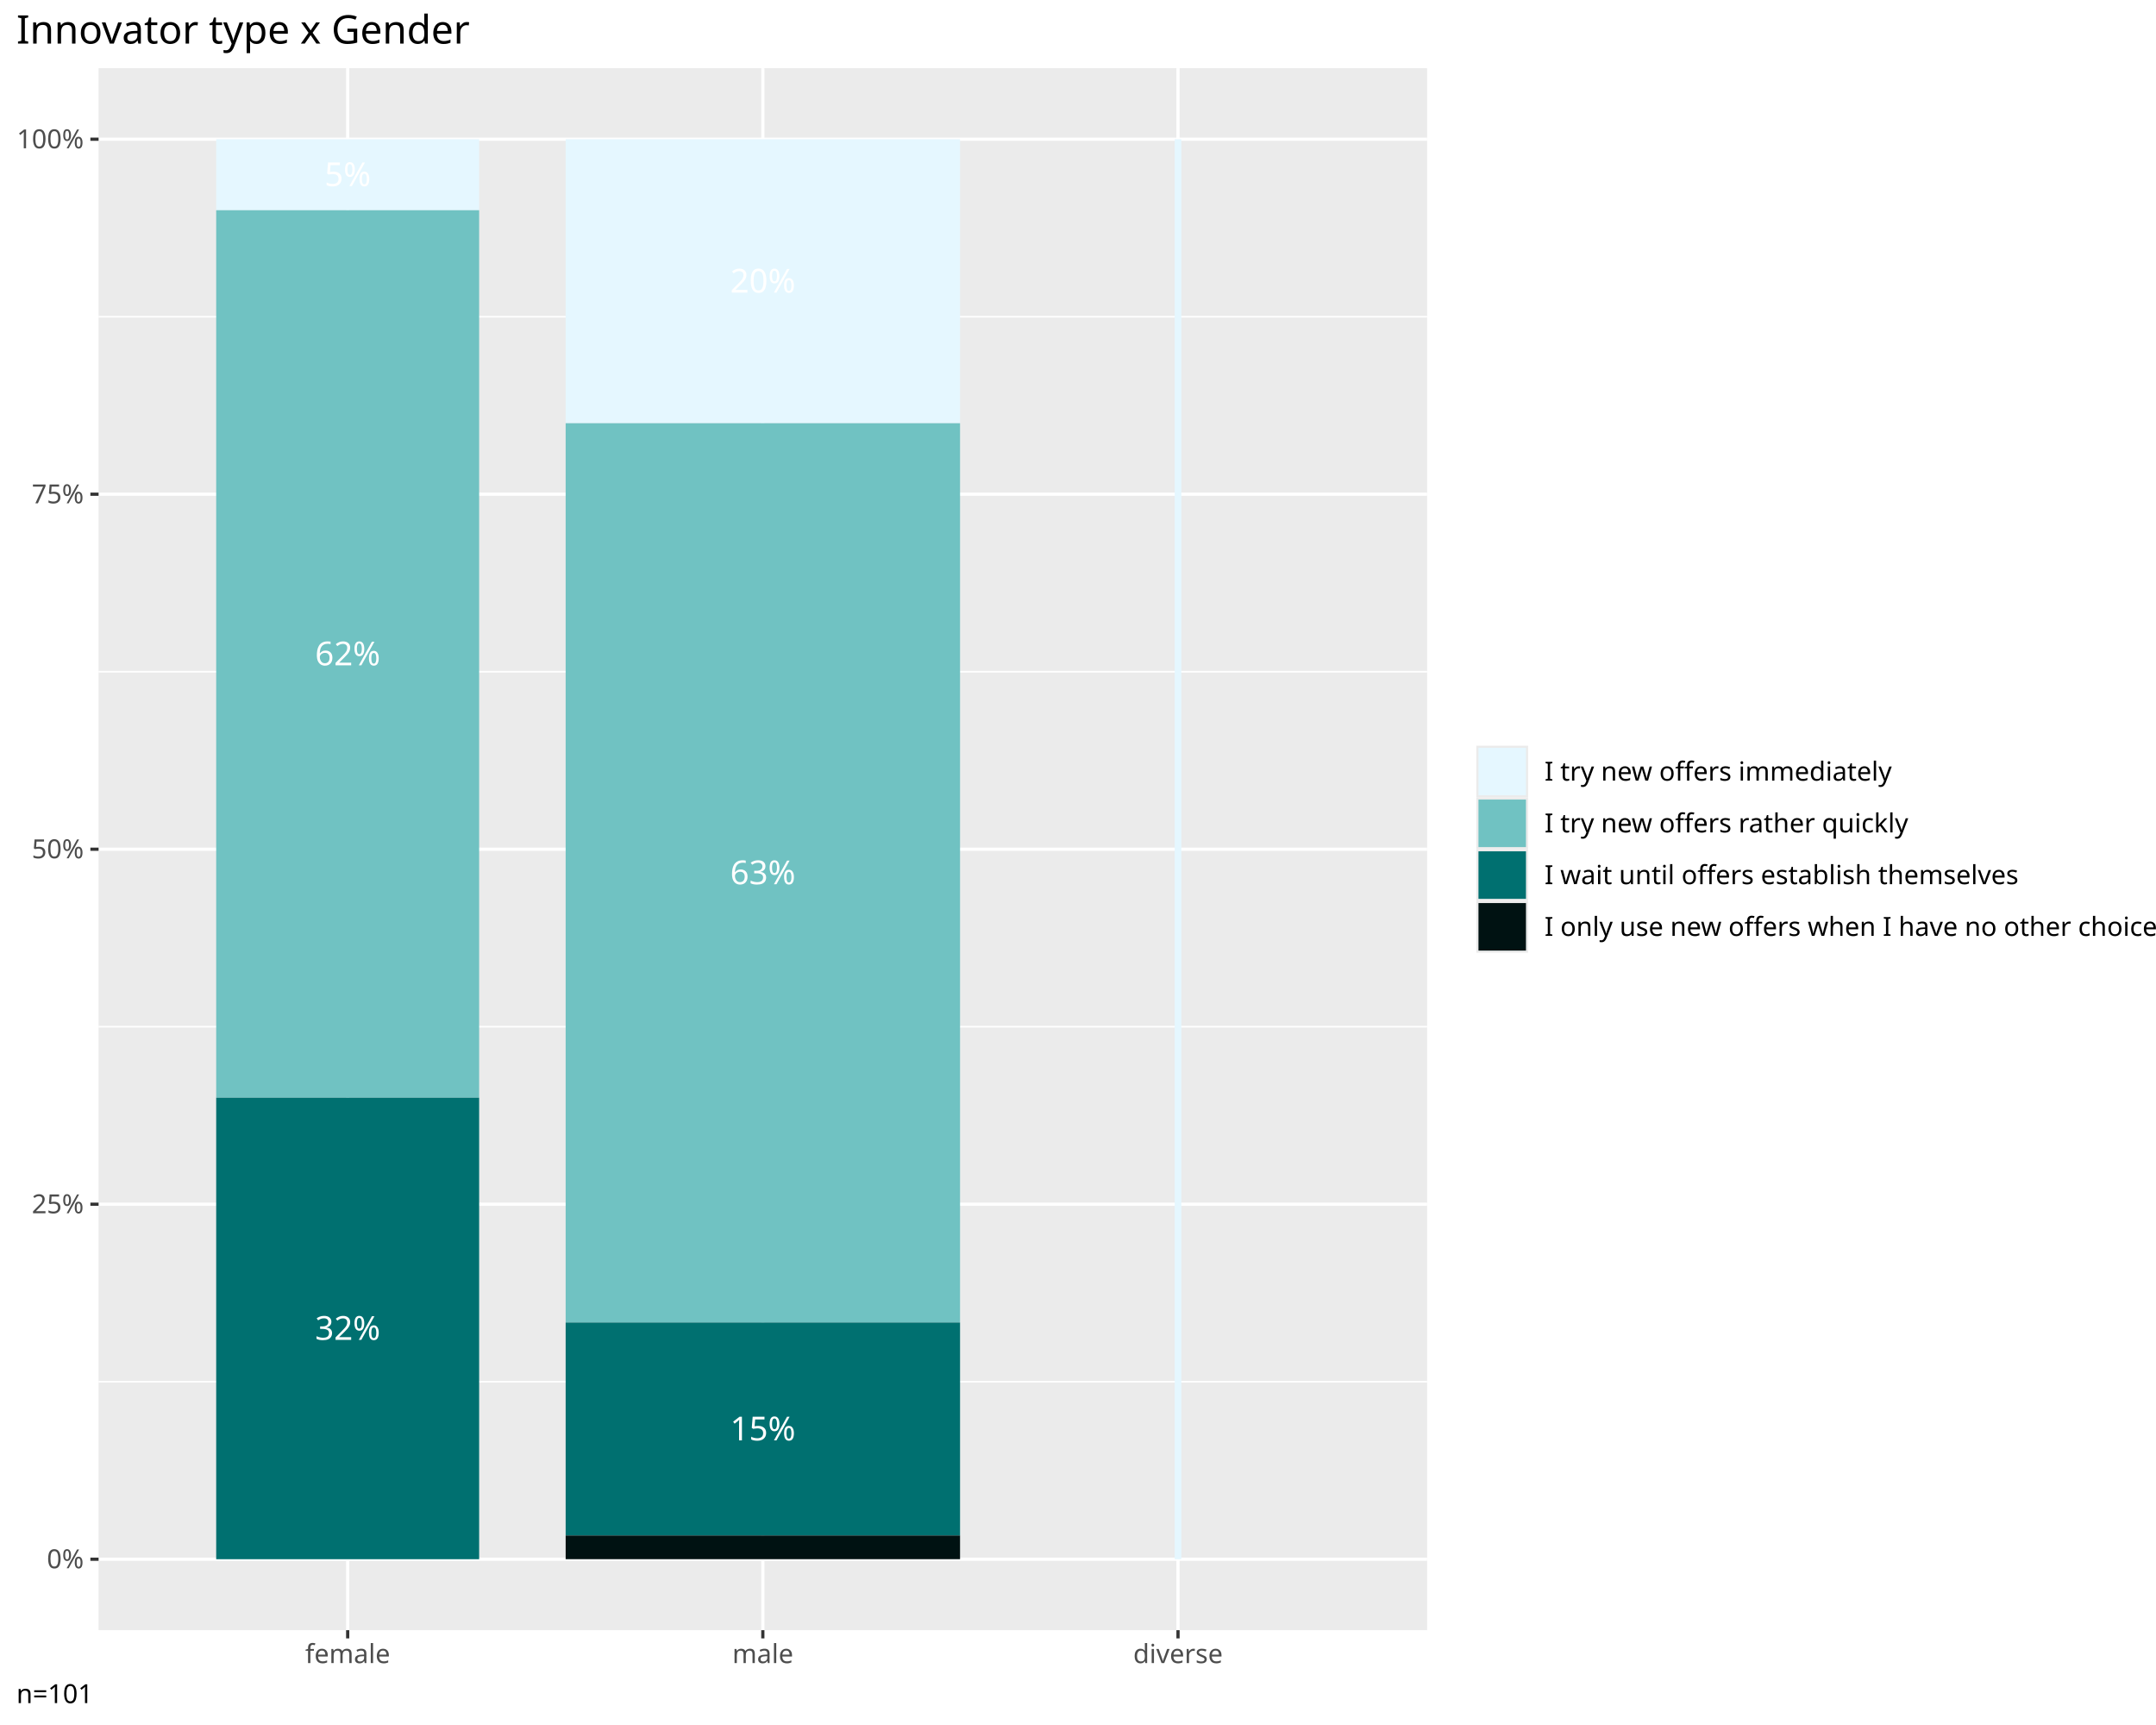
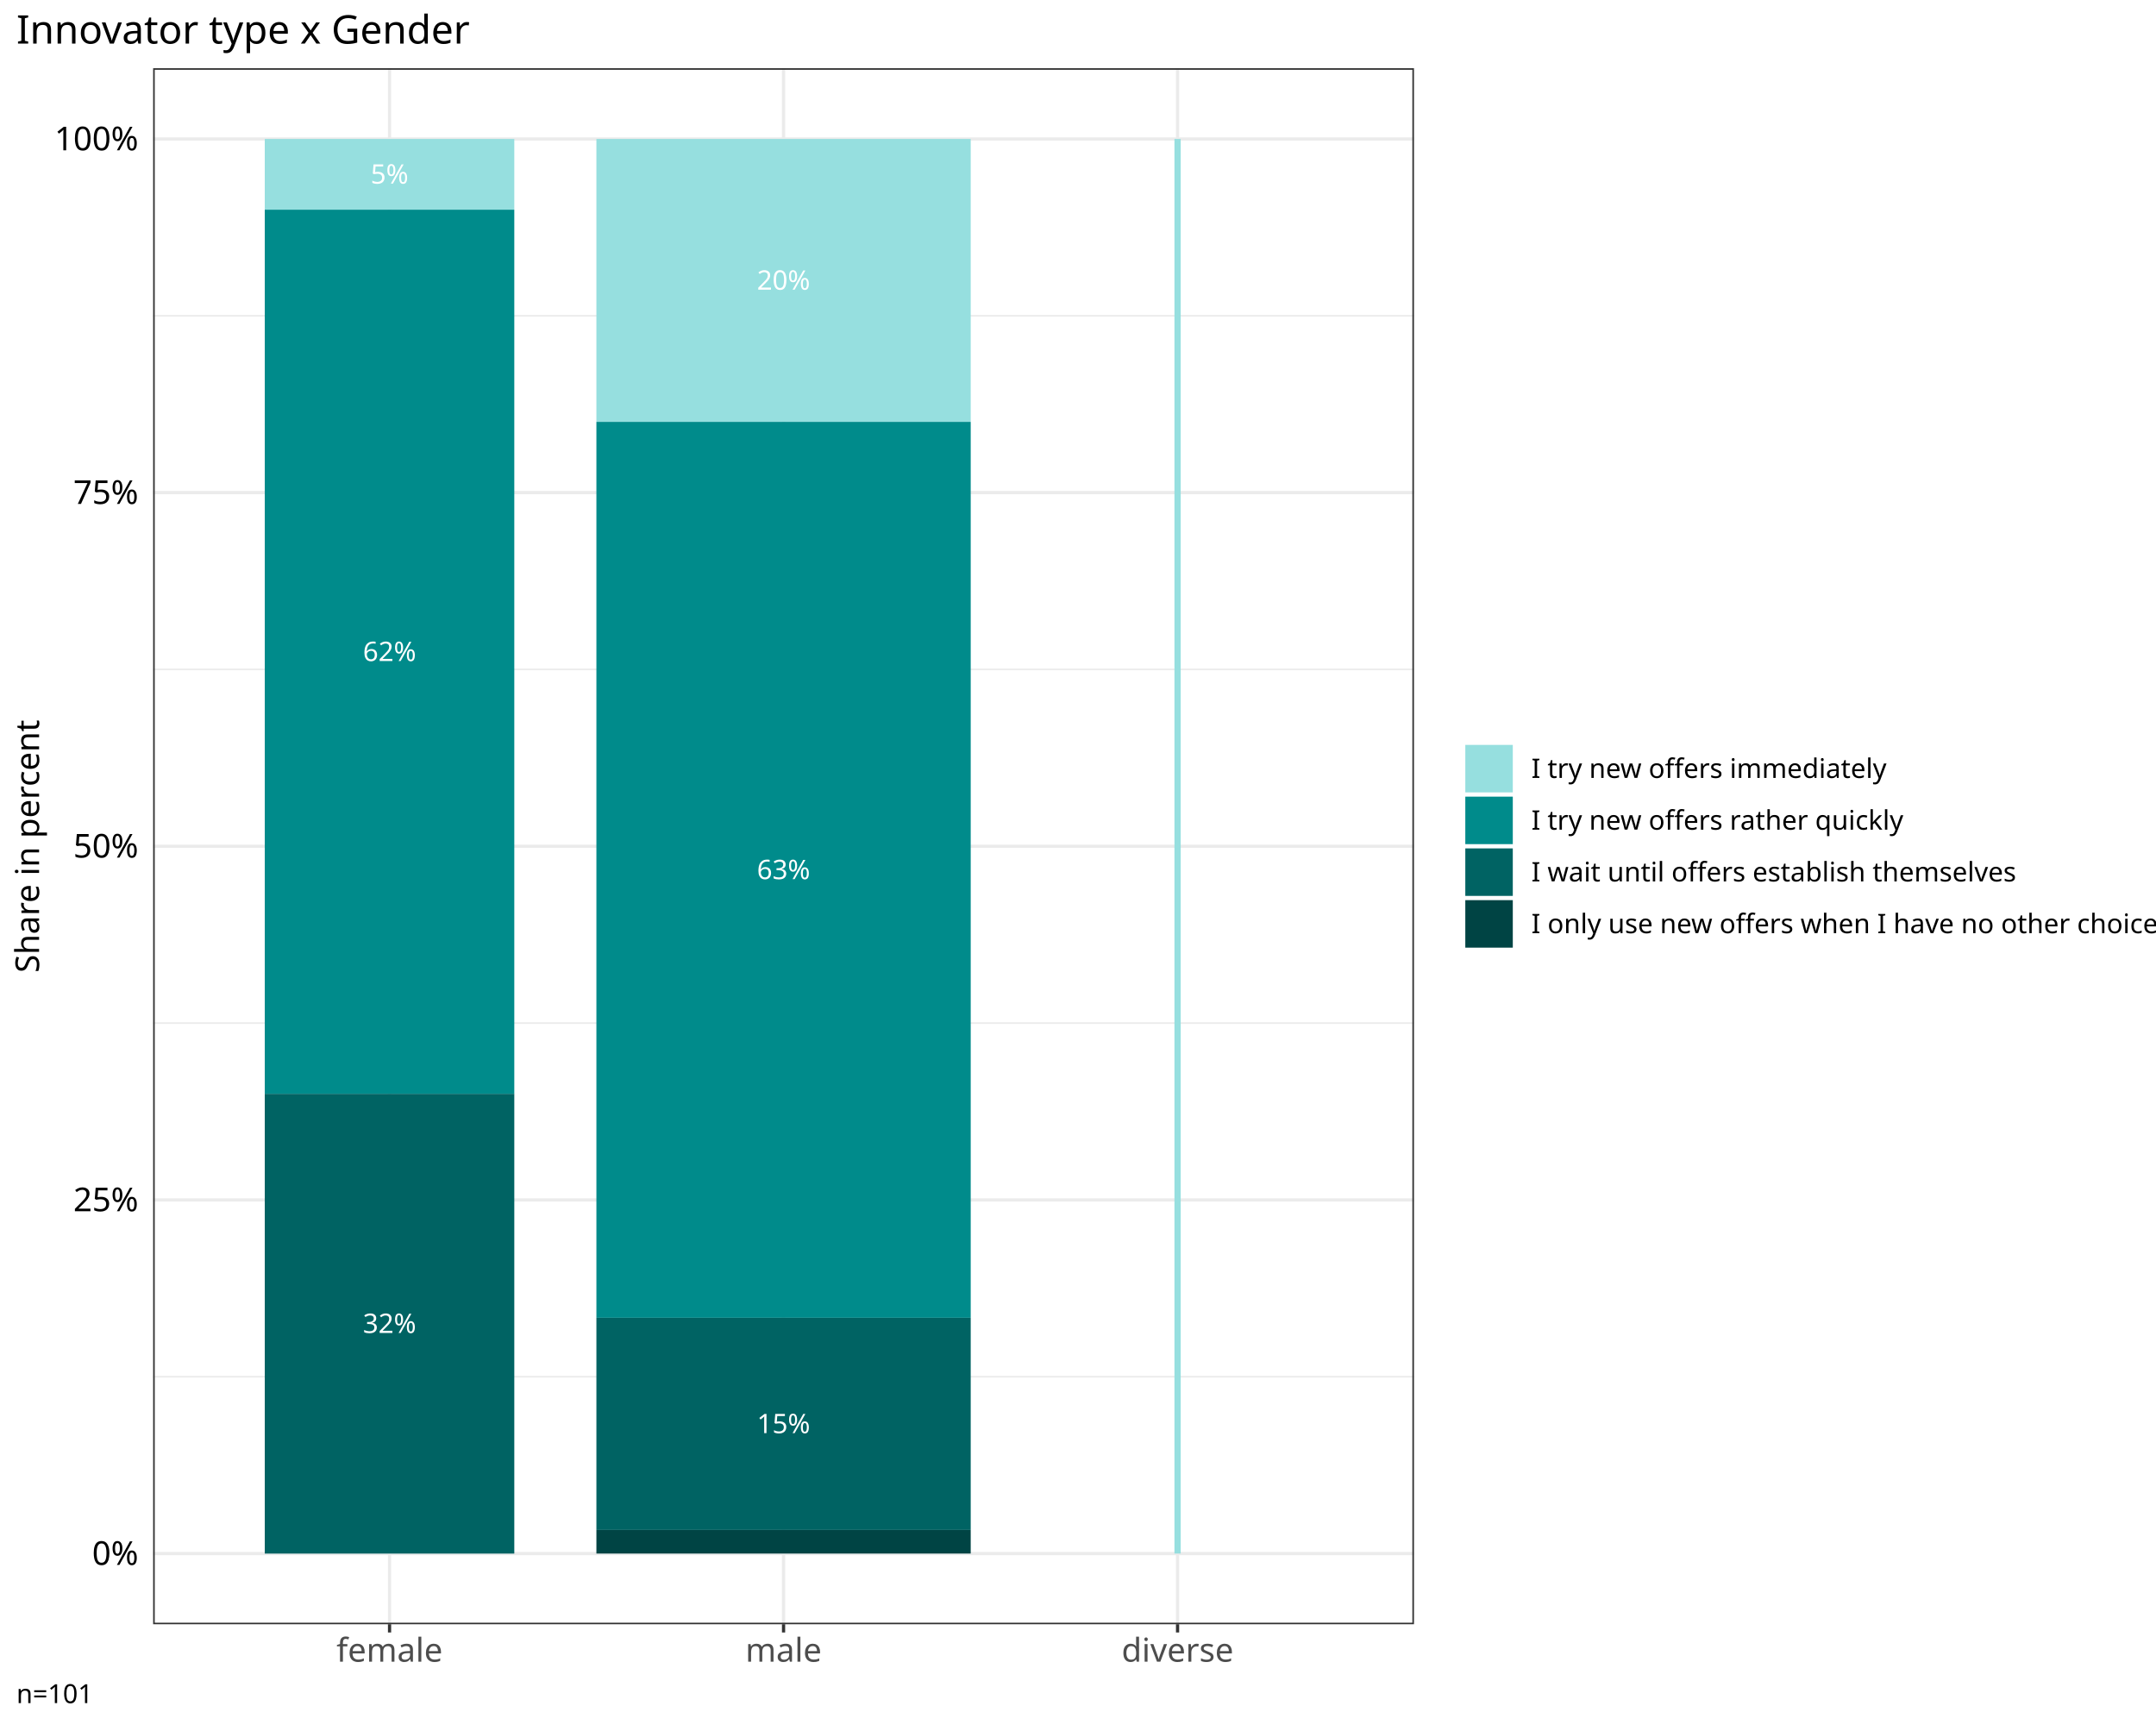
<svg xmlns="http://www.w3.org/2000/svg" class="svglite" data-engine-version="2.0" width="720.00pt" height="576.00pt" viewBox="0 0 720.00 576.00">
  <defs>
    <style type="text/css">
    .svglite line, .svglite polyline, .svglite polygon, .svglite path, .svglite rect, .svglite circle {
      fill: none;
      stroke: #000000;
      stroke-linecap: round;
      stroke-linejoin: round;
      stroke-miterlimit: 10.00;
    }
  </style>
  </defs>
  <rect width="100%" height="100%" style="stroke: none; fill: #FFFFFF;" />
  <defs>
    <clipPath id="cpMC4wMHw3MjAuMDB8MC4wMHw1NzYuMDA=">
      <rect x="0.00" y="0.00" width="720.00" height="576.00" />
    </clipPath>
  </defs>
  <g clip-path="url(#cpMC4wMHw3MjAuMDB8MC4wMHw1NzYuMDA=)">
    <rect x="0.00" y="0.00" width="720.00" height="576.00" style="stroke-width: 1.07; stroke: #FFFFFF; fill: #FFFFFF;" />
  </g>
  <defs>
-     <clipPath id="cpMzIuOTJ8NDc2LjU5fDIyLjc4fDU0NC4zNA==">
-       <rect x="32.92" y="22.78" width="443.67" height="521.56" />
+     <clipPath id="cpNTEuMTR8NDcyLjIwfDIyLjc4fDU0Mi4zNw==">
+       <rect x="51.14" y="22.78" width="421.06" height="519.59" />
    </clipPath>
  </defs>
-   <g clip-path="url(#cpMzIuOTJ8NDc2LjU5fDIyLjc4fDU0NC4zNA==)">
-     <rect x="32.92" y="22.78" width="443.67" height="521.56" style="stroke-width: 1.07; stroke: none; fill: #EBEBEB;" />
-     <polyline points="32.92,461.37 476.59,461.37 " style="stroke-width: 0.53; stroke: #FFFFFF; stroke-linecap: butt;" />
-     <polyline points="32.92,342.83 476.59,342.83 " style="stroke-width: 0.53; stroke: #FFFFFF; stroke-linecap: butt;" />
-     <polyline points="32.92,224.30 476.59,224.30 " style="stroke-width: 0.53; stroke: #FFFFFF; stroke-linecap: butt;" />
-     <polyline points="32.92,105.76 476.59,105.76 " style="stroke-width: 0.53; stroke: #FFFFFF; stroke-linecap: butt;" />
-     <polyline points="32.92,520.64 476.59,520.64 " style="stroke-width: 1.07; stroke: #FFFFFF; stroke-linecap: butt;" />
-     <polyline points="32.92,402.10 476.59,402.10 " style="stroke-width: 1.07; stroke: #FFFFFF; stroke-linecap: butt;" />
-     <polyline points="32.92,283.56 476.59,283.56 " style="stroke-width: 1.07; stroke: #FFFFFF; stroke-linecap: butt;" />
-     <polyline points="32.92,165.03 476.59,165.03 " style="stroke-width: 1.07; stroke: #FFFFFF; stroke-linecap: butt;" />
-     <polyline points="32.92,46.49 476.59,46.49 " style="stroke-width: 1.07; stroke: #FFFFFF; stroke-linecap: butt;" />
-     <polyline points="116.11,544.34 116.11,22.78 " style="stroke-width: 1.07; stroke: #FFFFFF; stroke-linecap: butt;" />
-     <polyline points="254.75,544.34 254.75,22.78 " style="stroke-width: 1.07; stroke: #FFFFFF; stroke-linecap: butt;" />
-     <polyline points="393.40,544.34 393.40,22.78 " style="stroke-width: 1.07; stroke: #FFFFFF; stroke-linecap: butt;" />
-     <rect x="72.20" y="46.49" width="87.81" height="23.71" style="stroke-width: 1.07; stroke: none; stroke-linecap: butt; stroke-linejoin: miter; fill: #E5F7FF;" />
-     <rect x="72.20" y="70.20" width="87.81" height="296.34" style="stroke-width: 1.07; stroke: none; stroke-linecap: butt; stroke-linejoin: miter; fill: #70C2C2;" />
-     <rect x="72.20" y="366.54" width="87.81" height="154.10" style="stroke-width: 1.07; stroke: none; stroke-linecap: butt; stroke-linejoin: miter; fill: #007070;" />
-     <rect x="188.90" y="46.49" width="131.71" height="94.83" style="stroke-width: 1.07; stroke: none; stroke-linecap: butt; stroke-linejoin: miter; fill: #E5F7FF;" />
-     <rect x="188.90" y="141.32" width="131.71" height="300.29" style="stroke-width: 1.07; stroke: none; stroke-linecap: butt; stroke-linejoin: miter; fill: #70C2C2;" />
-     <rect x="188.90" y="441.61" width="131.71" height="71.12" style="stroke-width: 1.07; stroke: none; stroke-linecap: butt; stroke-linejoin: miter; fill: #007070;" />
-     <rect x="188.90" y="512.73" width="131.71" height="7.90" style="stroke-width: 1.07; stroke: none; stroke-linecap: butt; stroke-linejoin: miter; fill: #001212;" />
-     <rect x="392.30" y="46.49" width="2.20" height="474.15" style="stroke-width: 1.07; stroke: none; stroke-linecap: butt; stroke-linejoin: miter; fill: #E5F7FF;" />
-     <text x="116.11" y="62.14" text-anchor="middle" style="font-size: 11.04px; fill: #FFFFFF; font-family: sans;" textLength="15.96px" lengthAdjust="spacingAndGlyphs">5%</text>
-     <text x="116.11" y="222.17" text-anchor="middle" style="font-size: 11.04px; fill: #FFFFFF; font-family: sans;" textLength="22.10px" lengthAdjust="spacingAndGlyphs">62%</text>
-     <text x="116.11" y="447.39" text-anchor="middle" style="font-size: 11.04px; fill: #FFFFFF; font-family: sans;" textLength="22.10px" lengthAdjust="spacingAndGlyphs">32%</text>
-     <text x="254.75" y="97.70" text-anchor="middle" style="font-size: 11.04px; fill: #FFFFFF; font-family: sans;" textLength="22.10px" lengthAdjust="spacingAndGlyphs">20%</text>
-     <text x="254.75" y="295.26" text-anchor="middle" style="font-size: 11.04px; fill: #FFFFFF; font-family: sans;" textLength="22.10px" lengthAdjust="spacingAndGlyphs">63%</text>
-     <text x="254.75" y="480.97" text-anchor="middle" style="font-size: 11.04px; fill: #FFFFFF; font-family: sans;" textLength="22.10px" lengthAdjust="spacingAndGlyphs">15%</text>
+   <g clip-path="url(#cpNTEuMTR8NDcyLjIwfDIyLjc4fDU0Mi4zNw==)">
+     <rect x="51.14" y="22.78" width="421.06" height="519.59" style="stroke-width: 1.07; stroke: none; fill: #FFFFFF;" />
+     <polyline points="51.14,459.71 472.20,459.71 " style="stroke-width: 0.53; stroke: #EBEBEB; stroke-linecap: butt;" />
+     <polyline points="51.14,341.62 472.20,341.62 " style="stroke-width: 0.53; stroke: #EBEBEB; stroke-linecap: butt;" />
+     <polyline points="51.14,223.53 472.20,223.53 " style="stroke-width: 0.53; stroke: #EBEBEB; stroke-linecap: butt;" />
+     <polyline points="51.14,105.45 472.20,105.45 " style="stroke-width: 0.53; stroke: #EBEBEB; stroke-linecap: butt;" />
+     <polyline points="51.14,518.76 472.20,518.76 " style="stroke-width: 1.07; stroke: #EBEBEB; stroke-linecap: butt;" />
+     <polyline points="51.14,400.67 472.20,400.67 " style="stroke-width: 1.07; stroke: #EBEBEB; stroke-linecap: butt;" />
+     <polyline points="51.14,282.58 472.20,282.58 " style="stroke-width: 1.07; stroke: #EBEBEB; stroke-linecap: butt;" />
+     <polyline points="51.14,164.49 472.20,164.49 " style="stroke-width: 1.07; stroke: #EBEBEB; stroke-linecap: butt;" />
+     <polyline points="51.14,46.40 472.20,46.40 " style="stroke-width: 1.07; stroke: #EBEBEB; stroke-linecap: butt;" />
+     <polyline points="130.09,542.37 130.09,22.78 " style="stroke-width: 1.07; stroke: #EBEBEB; stroke-linecap: butt;" />
+     <polyline points="261.67,542.37 261.67,22.78 " style="stroke-width: 1.07; stroke: #EBEBEB; stroke-linecap: butt;" />
+     <polyline points="393.25,542.37 393.25,22.78 " style="stroke-width: 1.07; stroke: #EBEBEB; stroke-linecap: butt;" />
+     <rect x="88.42" y="46.40" width="83.33" height="23.62" style="stroke-width: 1.07; stroke: none; stroke-linecap: butt; stroke-linejoin: miter; fill: #96DFDF;" />
+     <rect x="88.42" y="70.02" width="83.33" height="295.22" style="stroke-width: 1.07; stroke: none; stroke-linecap: butt; stroke-linejoin: miter; fill: #008B8B;" />
+     <rect x="88.42" y="365.24" width="83.33" height="153.52" style="stroke-width: 1.07; stroke: none; stroke-linecap: butt; stroke-linejoin: miter; fill: #006363;" />
+     <rect x="199.17" y="46.40" width="125.00" height="94.47" style="stroke-width: 1.07; stroke: none; stroke-linecap: butt; stroke-linejoin: miter; fill: #96DFDF;" />
+     <rect x="199.17" y="140.87" width="125.00" height="299.16" style="stroke-width: 1.07; stroke: none; stroke-linecap: butt; stroke-linejoin: miter; fill: #008B8B;" />
+     <rect x="199.17" y="440.03" width="125.00" height="70.85" style="stroke-width: 1.07; stroke: none; stroke-linecap: butt; stroke-linejoin: miter; fill: #006363;" />
+     <rect x="199.17" y="510.88" width="125.00" height="7.87" style="stroke-width: 1.07; stroke: none; stroke-linecap: butt; stroke-linejoin: miter; fill: #004444;" />
+     <rect x="392.21" y="46.40" width="2.08" height="472.35" style="stroke-width: 1.07; stroke: none; stroke-linecap: butt; stroke-linejoin: miter; fill: #96DFDF;" />
+     <text x="130.09" y="61.31" text-anchor="middle" style="font-size: 9.00px; fill: #FFFFFF; font-family: sans;" textLength="13.01px" lengthAdjust="spacingAndGlyphs">5%</text>
+     <text x="130.09" y="220.73" text-anchor="middle" style="font-size: 9.00px; fill: #FFFFFF; font-family: sans;" textLength="18.01px" lengthAdjust="spacingAndGlyphs">62%</text>
+     <text x="130.09" y="445.09" text-anchor="middle" style="font-size: 9.00px; fill: #FFFFFF; font-family: sans;" textLength="18.01px" lengthAdjust="spacingAndGlyphs">32%</text>
+     <text x="261.67" y="96.73" text-anchor="middle" style="font-size: 9.00px; fill: #FFFFFF; font-family: sans;" textLength="18.01px" lengthAdjust="spacingAndGlyphs">20%</text>
+     <text x="261.67" y="293.55" text-anchor="middle" style="font-size: 9.00px; fill: #FFFFFF; font-family: sans;" textLength="18.01px" lengthAdjust="spacingAndGlyphs">63%</text>
+     <text x="261.67" y="478.55" text-anchor="middle" style="font-size: 9.00px; fill: #FFFFFF; font-family: sans;" textLength="18.01px" lengthAdjust="spacingAndGlyphs">15%</text>
+     <rect x="51.14" y="22.78" width="421.06" height="519.59" style="stroke-width: 1.07; stroke: #333333;" />
  </g>
  <g clip-path="url(#cpMC4wMHw3MjAuMDB8MC4wMHw1NzYuMDA=)">
-     <text x="27.99" y="523.66" text-anchor="end" style="font-size: 8.80px; fill: #4D4D4D; font-family: sans;" textLength="12.72px" lengthAdjust="spacingAndGlyphs">0%</text>
-     <text x="27.99" y="405.13" text-anchor="end" style="font-size: 8.80px; fill: #4D4D4D; font-family: sans;" textLength="17.61px" lengthAdjust="spacingAndGlyphs">25%</text>
-     <text x="27.99" y="286.59" text-anchor="end" style="font-size: 8.80px; fill: #4D4D4D; font-family: sans;" textLength="17.61px" lengthAdjust="spacingAndGlyphs">50%</text>
-     <text x="27.99" y="168.06" text-anchor="end" style="font-size: 8.80px; fill: #4D4D4D; font-family: sans;" textLength="17.61px" lengthAdjust="spacingAndGlyphs">75%</text>
-     <text x="27.99" y="49.52" text-anchor="end" style="font-size: 8.80px; fill: #4D4D4D; font-family: sans;" textLength="22.51px" lengthAdjust="spacingAndGlyphs">100%</text>
-     <polyline points="30.18,520.64 32.92,520.64 " style="stroke-width: 1.07; stroke: #333333; stroke-linecap: butt;" />
-     <polyline points="30.18,402.10 32.92,402.10 " style="stroke-width: 1.07; stroke: #333333; stroke-linecap: butt;" />
-     <polyline points="30.18,283.56 32.92,283.56 " style="stroke-width: 1.07; stroke: #333333; stroke-linecap: butt;" />
-     <polyline points="30.18,165.03 32.92,165.03 " style="stroke-width: 1.07; stroke: #333333; stroke-linecap: butt;" />
-     <polyline points="30.18,46.49 32.92,46.49 " style="stroke-width: 1.07; stroke: #333333; stroke-linecap: butt;" />
-     <polyline points="116.11,547.08 116.11,544.34 " style="stroke-width: 1.07; stroke: #333333; stroke-linecap: butt;" />
-     <polyline points="254.75,547.08 254.75,544.34 " style="stroke-width: 1.07; stroke: #333333; stroke-linecap: butt;" />
-     <polyline points="393.40,547.08 393.40,544.34 " style="stroke-width: 1.07; stroke: #333333; stroke-linecap: butt;" />
-     <text x="116.11" y="555.33" text-anchor="middle" style="font-size: 8.80px; fill: #4D4D4D; font-family: sans;" textLength="26.42px" lengthAdjust="spacingAndGlyphs">female</text>
-     <text x="254.75" y="555.33" text-anchor="middle" style="font-size: 8.80px; fill: #4D4D4D; font-family: sans;" textLength="19.08px" lengthAdjust="spacingAndGlyphs">male</text>
-     <text x="393.40" y="555.33" text-anchor="middle" style="font-size: 8.80px; fill: #4D4D4D; font-family: sans;" textLength="28.37px" lengthAdjust="spacingAndGlyphs">diverse</text>
-     <rect x="487.55" y="243.52" width="226.97" height="80.08" style="stroke-width: 1.07; stroke: none; fill: #FFFFFF;" />
-     <rect x="493.03" y="249.00" width="17.28" height="17.28" style="stroke-width: 1.07; stroke: none; fill: #EBEBEB;" />
-     <rect x="493.74" y="249.71" width="15.86" height="15.86" style="stroke-width: 1.07; stroke: none; stroke-linecap: butt; stroke-linejoin: miter; fill: #E5F7FF;" />
-     <rect x="493.03" y="266.28" width="17.28" height="17.28" style="stroke-width: 1.07; stroke: none; fill: #EBEBEB;" />
-     <rect x="493.74" y="266.99" width="15.86" height="15.86" style="stroke-width: 1.07; stroke: none; stroke-linecap: butt; stroke-linejoin: miter; fill: #70C2C2;" />
-     <rect x="493.03" y="283.56" width="17.28" height="17.28" style="stroke-width: 1.07; stroke: none; fill: #EBEBEB;" />
-     <rect x="493.74" y="284.27" width="15.86" height="15.86" style="stroke-width: 1.07; stroke: none; stroke-linecap: butt; stroke-linejoin: miter; fill: #007070;" />
-     <rect x="493.03" y="300.84" width="17.28" height="17.28" style="stroke-width: 1.07; stroke: none; fill: #EBEBEB;" />
-     <rect x="493.74" y="301.55" width="15.86" height="15.86" style="stroke-width: 1.07; stroke: none; stroke-linecap: butt; stroke-linejoin: miter; fill: #001212;" />
-     <text x="515.79" y="260.67" style="font-size: 8.80px; font-family: sans;" textLength="107.12px" lengthAdjust="spacingAndGlyphs">I try new offers immediately</text>
-     <text x="515.79" y="277.95" style="font-size: 8.80px; font-family: sans;" textLength="112.50px" lengthAdjust="spacingAndGlyphs">I try new offers rather quickly</text>
-     <text x="515.79" y="295.23" style="font-size: 8.80px; font-family: sans;" textLength="147.73px" lengthAdjust="spacingAndGlyphs">I wait until offers establish themselves</text>
-     <text x="515.79" y="312.51" style="font-size: 8.80px; font-family: sans;" textLength="193.25px" lengthAdjust="spacingAndGlyphs">I only use new offers when I have no other choice</text>
+     <text x="46.21" y="522.54" text-anchor="end" style="font-size: 11.00px; font-family: sans;" textLength="15.90px" lengthAdjust="spacingAndGlyphs">0%</text>
+     <text x="46.21" y="404.45" text-anchor="end" style="font-size: 11.00px; font-family: sans;" textLength="22.02px" lengthAdjust="spacingAndGlyphs">25%</text>
+     <text x="46.21" y="286.36" text-anchor="end" style="font-size: 11.00px; font-family: sans;" textLength="22.02px" lengthAdjust="spacingAndGlyphs">50%</text>
+     <text x="46.21" y="168.27" text-anchor="end" style="font-size: 11.00px; font-family: sans;" textLength="22.02px" lengthAdjust="spacingAndGlyphs">75%</text>
+     <text x="46.21" y="50.19" text-anchor="end" style="font-size: 11.00px; font-family: sans;" textLength="28.14px" lengthAdjust="spacingAndGlyphs">100%</text>
+     <polyline points="130.09,545.11 130.09,542.37 " style="stroke-width: 1.07; stroke: #333333; stroke-linecap: butt;" />
+     <polyline points="261.67,545.11 261.67,542.37 " style="stroke-width: 1.07; stroke: #333333; stroke-linecap: butt;" />
+     <polyline points="393.25,545.11 393.25,542.37 " style="stroke-width: 1.07; stroke: #333333; stroke-linecap: butt;" />
+     <text x="130.09" y="554.87" text-anchor="middle" style="font-size: 11.00px; fill: #4D4D4D; font-family: sans;" textLength="33.02px" lengthAdjust="spacingAndGlyphs">female</text>
+     <text x="261.67" y="554.87" text-anchor="middle" style="font-size: 11.00px; fill: #4D4D4D; font-family: sans;" textLength="23.85px" lengthAdjust="spacingAndGlyphs">male</text>
+     <text x="393.25" y="554.87" text-anchor="middle" style="font-size: 11.00px; fill: #4D4D4D; font-family: sans;" textLength="35.47px" lengthAdjust="spacingAndGlyphs">diverse</text>
+     <text transform="translate(13.05,282.58) rotate(-90)" text-anchor="middle" style="font-size: 11.00px; font-family: sans;" textLength="80.72px" lengthAdjust="spacingAndGlyphs">Share in percent</text>
+     <rect x="483.16" y="242.54" width="231.36" height="80.08" style="stroke-width: 1.07; stroke: none; fill: #FFFFFF;" />
+     <rect x="488.64" y="248.02" width="17.28" height="17.28" style="stroke-width: 1.07; stroke: none; fill: #FFFFFF;" />
+     <rect x="489.34" y="248.73" width="15.86" height="15.86" style="stroke-width: 1.07; stroke: none; stroke-linecap: butt; stroke-linejoin: miter; fill: #96DFDF;" />
+     <rect x="488.64" y="265.30" width="17.28" height="17.28" style="stroke-width: 1.07; stroke: none; fill: #FFFFFF;" />
+     <rect x="489.34" y="266.01" width="15.86" height="15.86" style="stroke-width: 1.07; stroke: none; stroke-linecap: butt; stroke-linejoin: miter; fill: #008B8B;" />
+     <rect x="488.64" y="282.58" width="17.28" height="17.28" style="stroke-width: 1.07; stroke: none; fill: #FFFFFF;" />
+     <rect x="489.34" y="283.29" width="15.86" height="15.86" style="stroke-width: 1.07; stroke: none; stroke-linecap: butt; stroke-linejoin: miter; fill: #006363;" />
+     <rect x="488.64" y="299.86" width="17.28" height="17.28" style="stroke-width: 1.07; stroke: none; fill: #FFFFFF;" />
+     <rect x="489.34" y="300.57" width="15.86" height="15.86" style="stroke-width: 1.07; stroke: none; stroke-linecap: butt; stroke-linejoin: miter; fill: #004444;" />
+     <text x="511.40" y="259.76" style="font-size: 9.00px; font-family: sans;" textLength="109.55px" lengthAdjust="spacingAndGlyphs">I try new offers immediately</text>
+     <text x="511.40" y="277.04" style="font-size: 9.00px; font-family: sans;" textLength="115.06px" lengthAdjust="spacingAndGlyphs">I try new offers rather quickly</text>
+     <text x="511.40" y="294.32" style="font-size: 9.00px; font-family: sans;" textLength="151.09px" lengthAdjust="spacingAndGlyphs">I wait until offers establish themselves</text>
+     <text x="511.40" y="311.60" style="font-size: 9.00px; font-family: sans;" textLength="197.65px" lengthAdjust="spacingAndGlyphs">I only use new offers when I have no other choice</text>
    <text x="5.48" y="14.56" style="font-size: 13.20px; font-family: sans;" textLength="141.64px" lengthAdjust="spacingAndGlyphs">Innovator type x Gender</text>
    <text x="5.48" y="568.69" style="font-size: 8.80px; font-family: sans;" textLength="24.72px" lengthAdjust="spacingAndGlyphs">n=101</text>
  </g>
</svg>
